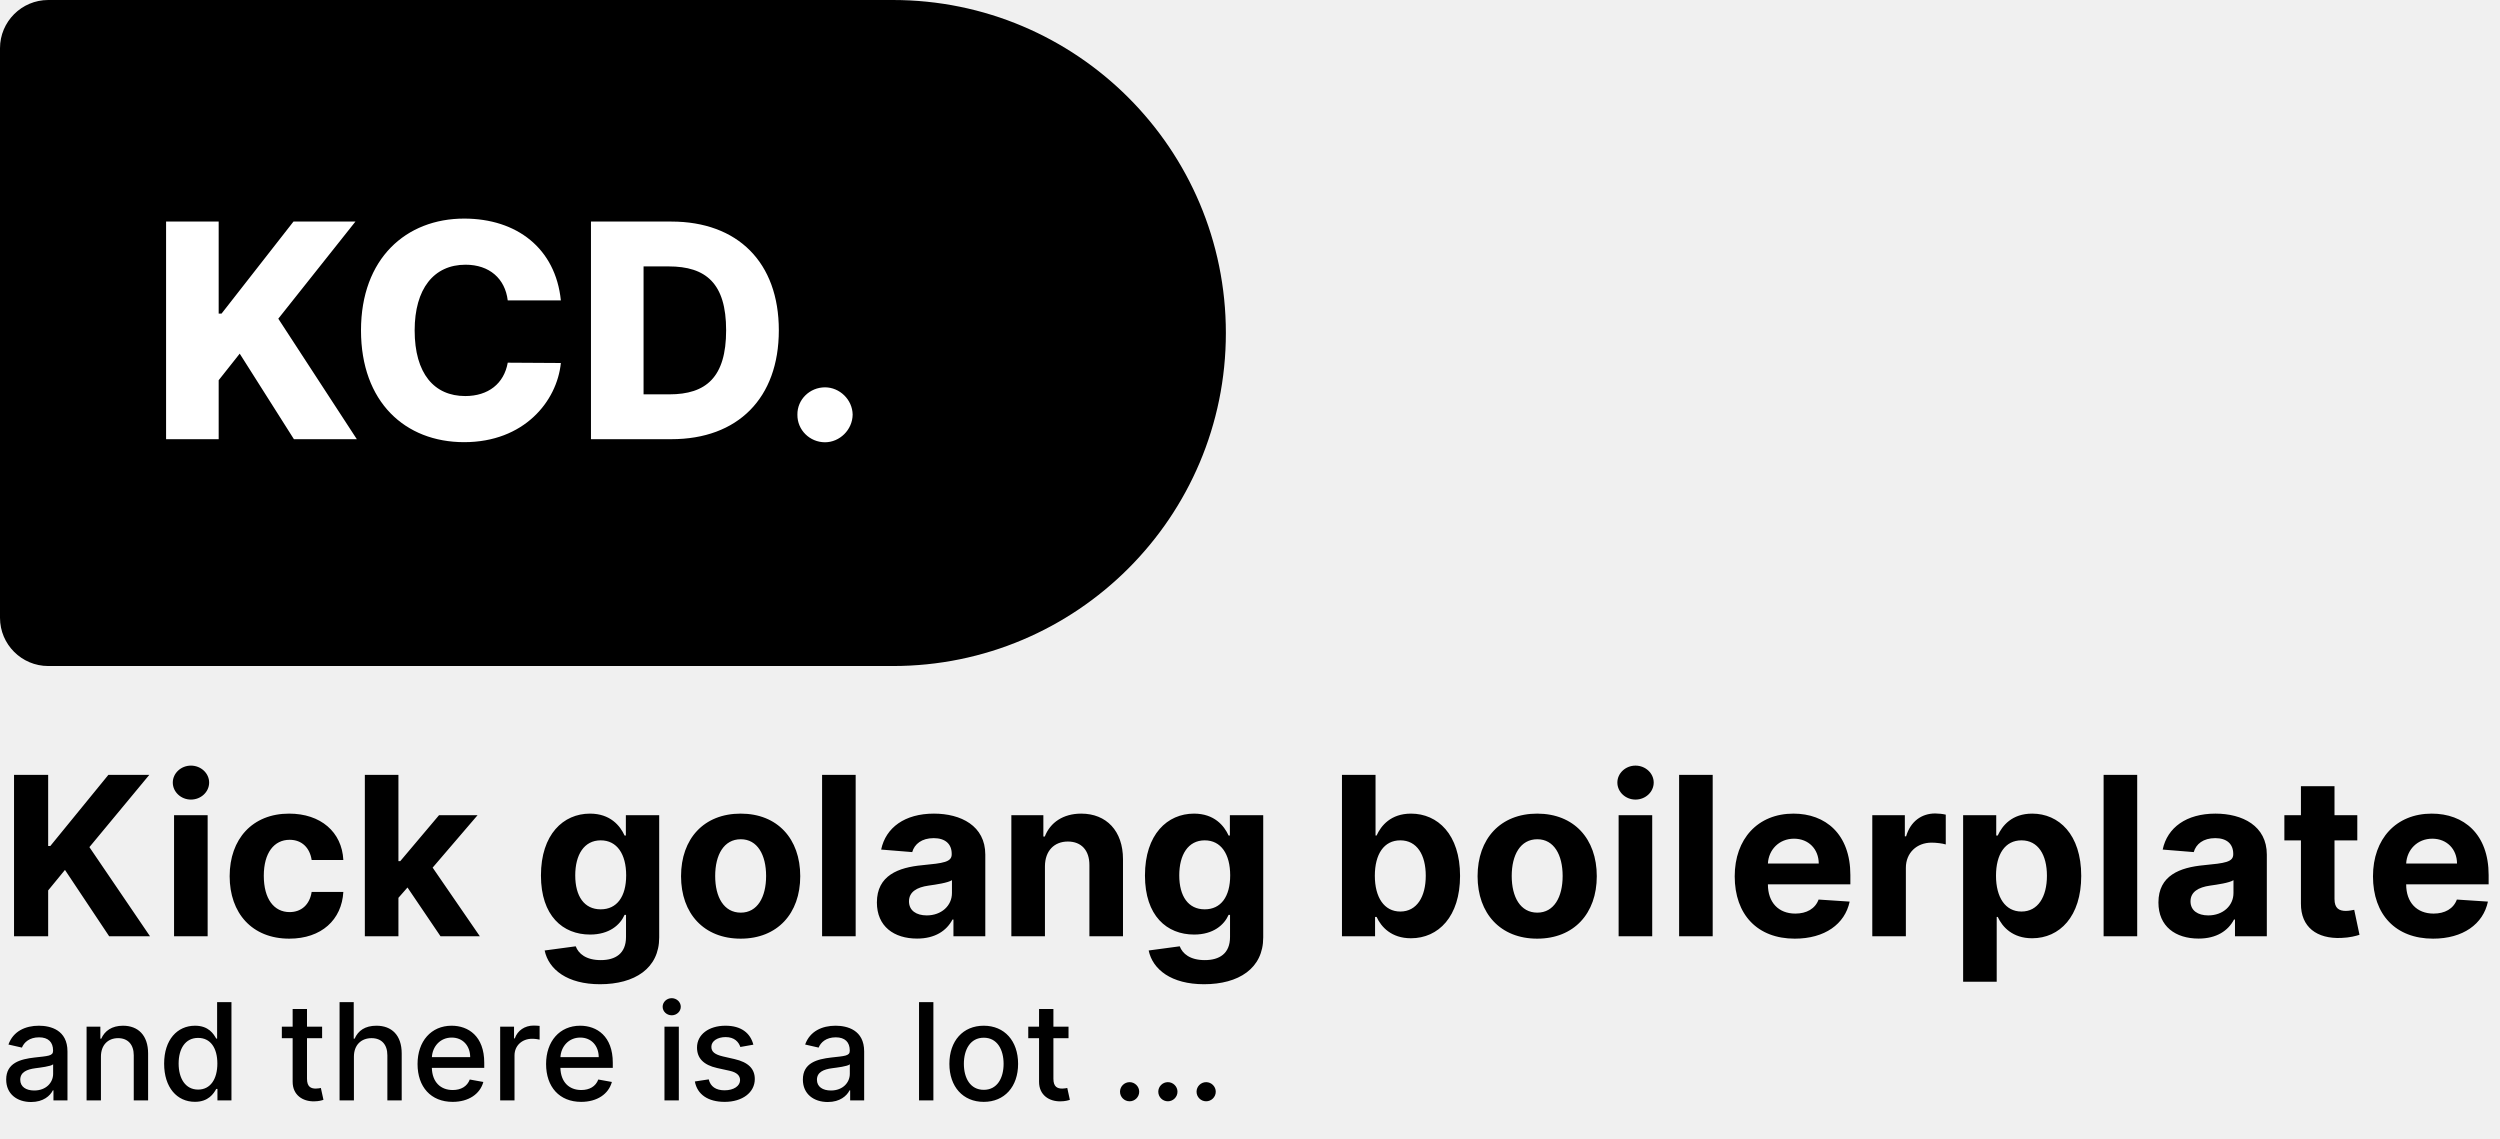
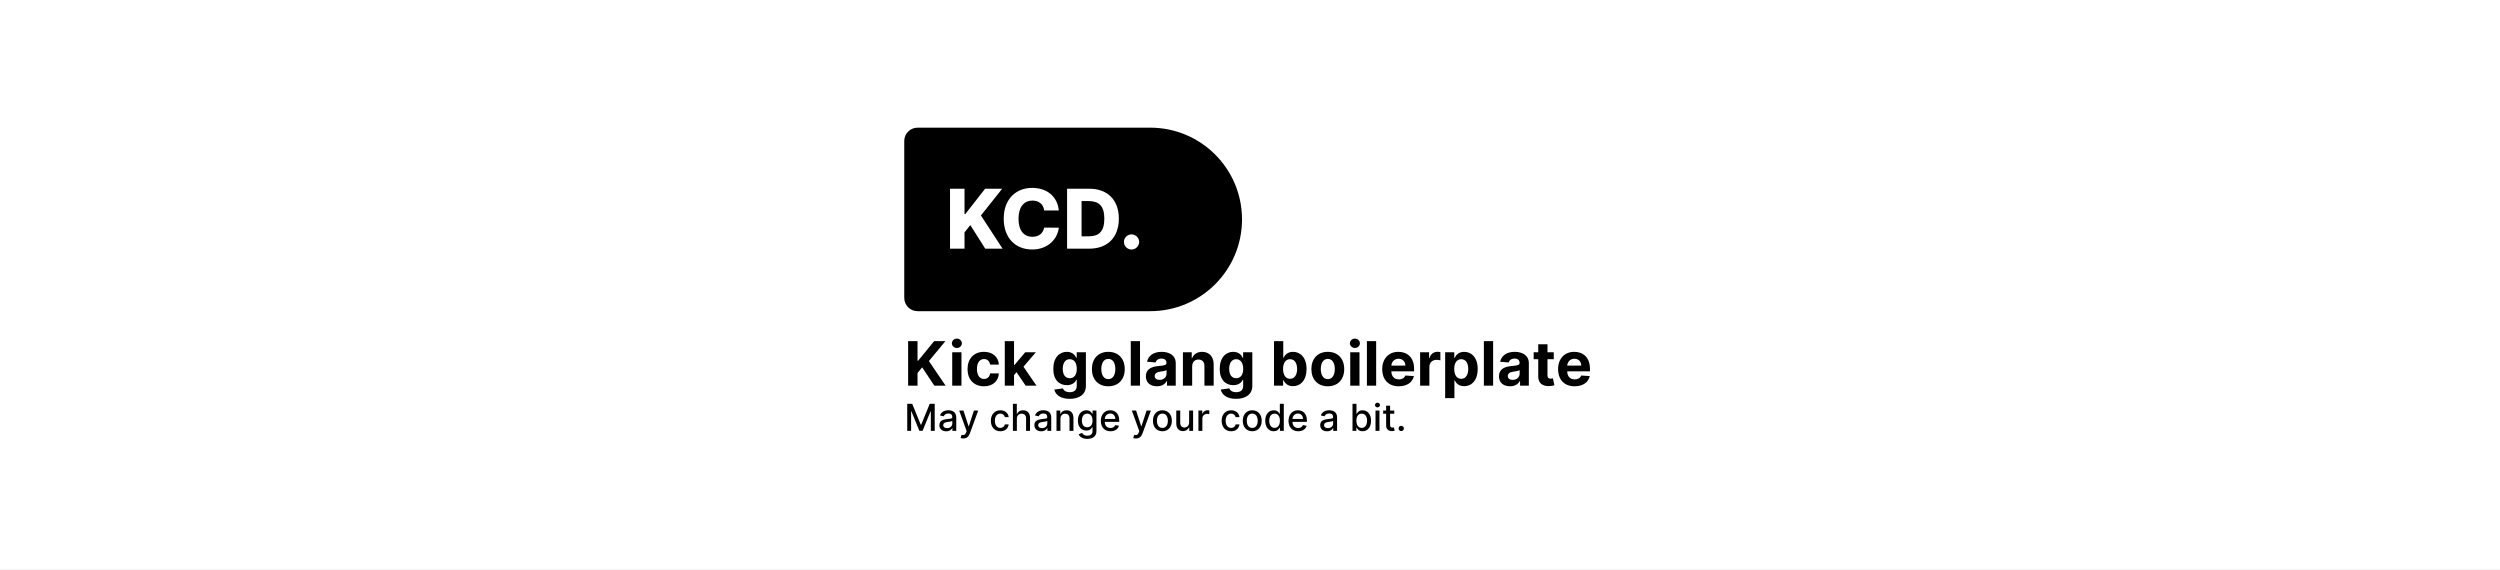
- <svg xmlns="http://www.w3.org/2000/svg" width="259" height="118" viewBox="0 0 259 118" fill="none">
-   <path d="M0 5C0 2.239 2.239 0 5 0H92.5C111.554 0 127 15.446 127 34.5V34.5C127 53.554 111.554 69 92.5 69H5C2.239 69 0 66.761 0 64V5Z" fill="black" />
-   <path d="M17.206 45.5H22.655V39.39L24.835 36.638L30.45 45.5H36.967L28.831 33.016L36.824 22.954H30.405L22.953 32.488H22.655V22.954H17.206V45.5ZM58.106 31.123C57.555 25.729 53.537 22.646 48.088 22.646C42.077 22.646 37.399 26.774 37.399 34.227C37.399 41.647 41.967 45.808 48.088 45.808C54.275 45.808 57.698 41.603 58.106 37.607L52.602 37.574C52.216 39.742 50.587 41.031 48.198 41.031C44.984 41.031 42.958 38.708 42.958 34.227C42.958 29.923 44.94 27.424 48.231 27.424C50.708 27.424 52.326 28.866 52.602 31.123H58.106ZM69.557 45.5C76.427 45.5 80.687 41.262 80.687 34.216C80.687 27.182 76.427 22.954 69.546 22.954H61.224V45.5H69.557ZM66.673 40.854V27.6H69.271C73.146 27.6 75.227 29.361 75.227 34.216C75.227 39.093 73.146 40.854 69.348 40.854H66.673ZM85.473 45.819C86.981 45.819 88.313 44.542 88.335 42.957C88.313 41.394 86.981 40.128 85.473 40.128C83.888 40.128 82.589 41.394 82.611 42.957C82.589 44.542 83.888 45.819 85.473 45.819Z" fill="white" />
-   <path d="M1.454 97H4.99V92.246L6.73 90.123L11.312 97H15.543L9.262 87.762L15.47 80.273H11.23L5.211 87.648H4.99V80.273H1.454V97ZM18.032 97H21.512V84.454H18.032V97ZM19.78 82.837C20.817 82.837 21.667 82.045 21.667 81.073C21.667 80.109 20.817 79.317 19.78 79.317C18.751 79.317 17.901 80.109 17.901 81.073C17.901 82.045 18.751 82.837 19.78 82.837ZM29.967 97.245C33.307 97.245 35.407 95.285 35.57 92.402H32.287C32.082 93.741 31.2 94.493 30.008 94.493C28.383 94.493 27.329 93.129 27.329 90.727C27.329 88.359 28.391 87.003 30.008 87.003C31.282 87.003 32.099 87.844 32.287 89.094H35.57C35.423 86.194 33.226 84.291 29.951 84.291C26.145 84.291 23.792 86.929 23.792 90.776C23.792 94.591 26.104 97.245 29.967 97.245ZM37.798 97H41.277V93.014L42.216 91.944L45.639 97H49.714L44.822 89.886L49.477 84.454H45.483L41.465 89.216H41.277V80.273H37.798V97ZM62.16 101.966C65.745 101.966 68.293 100.332 68.293 97.123V84.454H64.839V86.562H64.708C64.242 85.541 63.221 84.291 61.122 84.291C58.37 84.291 56.042 86.431 56.042 90.703C56.042 94.876 58.304 96.82 61.13 96.82C63.132 96.82 64.251 95.816 64.708 94.778H64.855V97.073C64.855 98.797 63.752 99.467 62.241 99.467C60.706 99.467 59.93 98.797 59.644 98.037L56.426 98.47C56.843 100.447 58.778 101.966 62.16 101.966ZM62.233 94.207C60.526 94.207 59.595 92.851 59.595 90.686C59.595 88.555 60.51 87.06 62.233 87.06C63.924 87.06 64.871 88.489 64.871 90.686C64.871 92.9 63.907 94.207 62.233 94.207ZM76.731 97.245C80.537 97.245 82.905 94.64 82.905 90.776C82.905 86.888 80.537 84.291 76.731 84.291C72.924 84.291 70.556 86.888 70.556 90.776C70.556 94.64 72.924 97.245 76.731 97.245ZM76.747 94.55C74.991 94.55 74.093 92.941 74.093 90.752C74.093 88.563 74.991 86.946 76.747 86.946C78.47 86.946 79.369 88.563 79.369 90.752C79.369 92.941 78.47 94.55 76.747 94.55ZM88.647 80.273H85.168V97H88.647V80.273ZM95.012 97.237C96.866 97.237 98.067 96.428 98.679 95.26H98.777V97H102.077V88.538C102.077 85.549 99.545 84.291 96.751 84.291C93.746 84.291 91.769 85.729 91.287 88.016L94.505 88.277C94.742 87.444 95.486 86.831 96.735 86.831C97.919 86.831 98.597 87.428 98.597 88.457V88.506C98.597 89.314 97.74 89.421 95.559 89.633C93.076 89.862 90.846 90.695 90.846 93.496C90.846 95.979 92.619 97.237 95.012 97.237ZM96.008 94.836C94.938 94.836 94.171 94.337 94.171 93.382C94.171 92.402 94.979 91.92 96.204 91.748C96.964 91.642 98.205 91.462 98.622 91.185V92.516C98.622 93.831 97.536 94.836 96.008 94.836ZM108.256 89.747C108.264 88.13 109.228 87.183 110.632 87.183C112.029 87.183 112.87 88.097 112.862 89.633V97H116.342V89.012C116.342 86.088 114.626 84.291 112.013 84.291C110.15 84.291 108.803 85.206 108.239 86.668H108.092V84.454H104.776V97H108.256V89.747ZM124.736 101.966C128.321 101.966 130.87 100.332 130.87 97.123V84.454H127.415V86.562H127.284C126.819 85.541 125.798 84.291 123.699 84.291C120.946 84.291 118.618 86.431 118.618 90.703C118.618 94.876 120.881 96.82 123.707 96.82C125.708 96.82 126.827 95.816 127.284 94.778H127.431V97.073C127.431 98.797 126.328 99.467 124.817 99.467C123.282 99.467 122.506 98.797 122.22 98.037L119.002 98.47C119.419 100.447 121.354 101.966 124.736 101.966ZM124.809 94.207C123.102 94.207 122.171 92.851 122.171 90.686C122.171 88.555 123.086 87.06 124.809 87.06C126.5 87.06 127.447 88.489 127.447 90.686C127.447 92.9 126.484 94.207 124.809 94.207ZM139.027 97H142.457V94.991H142.613C143.095 96.036 144.148 97.204 146.174 97.204C149.032 97.204 151.262 94.942 151.262 90.744C151.262 86.431 148.934 84.291 146.182 84.291C144.083 84.291 143.078 85.541 142.613 86.562H142.506V80.273H139.027V97ZM142.433 90.727C142.433 88.489 143.38 87.06 145.071 87.06C146.794 87.06 147.709 88.555 147.709 90.727C147.709 92.916 146.778 94.435 145.071 94.435C143.397 94.435 142.433 92.965 142.433 90.727ZM159.252 97.245C163.058 97.245 165.427 94.64 165.427 90.776C165.427 86.888 163.058 84.291 159.252 84.291C155.446 84.291 153.077 86.888 153.077 90.776C153.077 94.64 155.446 97.245 159.252 97.245ZM159.268 94.55C157.512 94.55 156.614 92.941 156.614 90.752C156.614 88.563 157.512 86.946 159.268 86.946C160.992 86.946 161.89 88.563 161.89 90.752C161.89 92.941 160.992 94.55 159.268 94.55ZM167.689 97H171.169V84.454H167.689V97ZM169.437 82.837C170.474 82.837 171.324 82.045 171.324 81.073C171.324 80.109 170.474 79.317 169.437 79.317C168.408 79.317 167.559 80.109 167.559 81.073C167.559 82.045 168.408 82.837 169.437 82.837ZM177.435 80.273H173.956V97H177.435V80.273ZM185.94 97.245C189.044 97.245 191.134 95.734 191.624 93.406L188.406 93.194C188.055 94.15 187.157 94.648 185.997 94.648C184.257 94.648 183.155 93.496 183.155 91.626V91.618H191.698V90.662C191.698 86.398 189.117 84.291 185.801 84.291C182.109 84.291 179.716 86.913 179.716 90.784C179.716 94.762 182.077 97.245 185.94 97.245ZM183.155 89.461C183.228 88.032 184.314 86.888 185.858 86.888C187.369 86.888 188.415 87.967 188.423 89.461H183.155ZM193.969 97H197.448V89.902C197.448 88.359 198.575 87.297 200.111 87.297C200.593 87.297 201.254 87.379 201.581 87.485V84.397C201.27 84.324 200.838 84.275 200.486 84.275C199.081 84.275 197.93 85.092 197.472 86.644H197.342V84.454H193.969V97ZM203.38 101.705H206.859V94.991H206.965C207.447 96.036 208.501 97.204 210.526 97.204C213.385 97.204 215.615 94.942 215.615 90.744C215.615 86.431 213.287 84.291 210.535 84.291C208.435 84.291 207.431 85.541 206.965 86.562H206.81V84.454H203.38V101.705ZM206.786 90.727C206.786 88.489 207.733 87.06 209.424 87.06C211.147 87.06 212.062 88.555 212.062 90.727C212.062 92.916 211.131 94.435 209.424 94.435C207.749 94.435 206.786 92.965 206.786 90.727ZM221.414 80.273H217.934V97H221.414V80.273ZM227.778 97.237C229.632 97.237 230.833 96.428 231.446 95.26H231.544V97H234.843V88.538C234.843 85.549 232.311 84.291 229.518 84.291C226.512 84.291 224.536 85.729 224.054 88.016L227.272 88.277C227.509 87.444 228.252 86.831 229.502 86.831C230.686 86.831 231.364 87.428 231.364 88.457V88.506C231.364 89.314 230.506 89.421 228.326 89.633C225.843 89.862 223.613 90.695 223.613 93.496C223.613 95.979 225.385 97.237 227.778 97.237ZM228.775 94.836C227.705 94.836 226.937 94.337 226.937 93.382C226.937 92.402 227.746 91.92 228.971 91.748C229.73 91.642 230.972 91.462 231.388 91.185V92.516C231.388 93.831 230.302 94.836 228.775 94.836ZM244.216 84.454H241.855V81.449H238.376V84.454H236.661V87.068H238.376V93.602C238.36 96.061 240.034 97.278 242.558 97.171C243.456 97.139 244.093 96.959 244.444 96.845L243.897 94.256C243.726 94.288 243.358 94.37 243.031 94.37C242.337 94.37 241.855 94.109 241.855 93.145V87.068H244.216V84.454ZM252.065 97.245C255.169 97.245 257.259 95.734 257.749 93.406L254.531 93.194C254.18 94.15 253.282 94.648 252.122 94.648C250.382 94.648 249.28 93.496 249.28 91.626V91.618H257.823V90.662C257.823 86.398 255.242 84.291 251.926 84.291C248.234 84.291 245.841 86.913 245.841 90.784C245.841 94.762 248.202 97.245 252.065 97.245ZM249.28 89.461C249.353 88.032 250.439 86.888 251.983 86.888C253.494 86.888 254.54 87.967 254.548 89.461H249.28ZM3.222 114.169C4.484 114.169 5.195 113.528 5.479 112.956H5.538V114H6.99V108.929C6.99 106.707 5.24 106.264 4.027 106.264C2.645 106.264 1.372 106.821 0.875 108.213L2.272 108.531C2.491 107.989 3.048 107.467 4.047 107.467C5.006 107.467 5.499 107.969 5.499 108.835V108.869C5.499 109.411 4.942 109.401 3.57 109.56C2.123 109.729 0.641 110.107 0.641 111.842C0.641 113.344 1.77 114.169 3.222 114.169ZM3.545 112.976C2.705 112.976 2.098 112.598 2.098 111.862C2.098 111.067 2.804 110.783 3.664 110.669C4.146 110.604 5.29 110.475 5.504 110.261V111.246C5.504 112.151 4.783 112.976 3.545 112.976ZM10.457 109.466C10.457 108.248 11.202 107.552 12.236 107.552C13.246 107.552 13.857 108.213 13.857 109.322V114H15.344V109.143C15.344 107.254 14.305 106.264 12.743 106.264C11.595 106.264 10.844 106.796 10.491 107.607H10.397V106.364H8.97V114H10.457V109.466ZM20.196 114.149C21.588 114.149 22.135 113.299 22.403 112.812H22.527V114H23.979V103.818H22.493V107.602H22.403C22.135 107.129 21.628 106.264 20.206 106.264C18.361 106.264 17.004 107.721 17.004 110.197C17.004 112.668 18.341 114.149 20.196 114.149ZM20.524 112.881C19.197 112.881 18.506 111.713 18.506 110.182C18.506 108.665 19.182 107.527 20.524 107.527C21.822 107.527 22.518 108.586 22.518 110.182C22.518 111.788 21.807 112.881 20.524 112.881ZM33.371 106.364H31.805V104.534H30.318V106.364H29.199V107.557H30.318V112.066C30.313 113.453 31.372 114.124 32.545 114.099C33.018 114.094 33.336 114.005 33.51 113.94L33.241 112.712C33.142 112.732 32.958 112.777 32.719 112.777C32.237 112.777 31.805 112.618 31.805 111.758V107.557H33.371V106.364ZM36.666 109.466C36.666 108.248 37.436 107.552 38.495 107.552C39.519 107.552 40.131 108.203 40.131 109.322V114H41.617V109.143C41.617 107.239 40.573 106.264 39.002 106.264C37.814 106.264 37.098 106.781 36.74 107.607H36.646V103.818H35.179V114H36.666V109.466ZM46.892 114.154C48.557 114.154 49.736 113.334 50.074 112.091L48.667 111.837C48.398 112.558 47.752 112.926 46.907 112.926C45.634 112.926 44.779 112.101 44.739 110.629H50.168V110.102C50.168 107.343 48.518 106.264 46.788 106.264C44.66 106.264 43.258 107.885 43.258 110.232C43.258 112.603 44.64 114.154 46.892 114.154ZM44.744 109.516C44.804 108.432 45.59 107.492 46.798 107.492C47.951 107.492 48.707 108.347 48.712 109.516H44.744ZM51.818 114H53.304V109.337C53.304 108.337 54.075 107.616 55.129 107.616C55.437 107.616 55.785 107.671 55.904 107.706V106.284C55.755 106.264 55.462 106.249 55.273 106.249C54.378 106.249 53.612 106.756 53.334 107.577H53.254V106.364H51.818V114ZM60.209 114.154C61.874 114.154 63.052 113.334 63.39 112.091L61.983 111.837C61.715 112.558 61.069 112.926 60.223 112.926C58.951 112.926 58.096 112.101 58.056 110.629H63.485V110.102C63.485 107.343 61.834 106.264 60.104 106.264C57.976 106.264 56.574 107.885 56.574 110.232C56.574 112.603 57.956 114.154 60.209 114.154ZM58.061 109.516C58.12 108.432 58.906 107.492 60.114 107.492C61.267 107.492 62.023 108.347 62.028 109.516H58.061ZM68.839 114H70.326V106.364H68.839V114ZM69.59 105.185C70.102 105.185 70.529 104.788 70.529 104.3C70.529 103.813 70.102 103.411 69.59 103.411C69.073 103.411 68.65 103.813 68.65 104.3C68.65 104.788 69.073 105.185 69.59 105.185ZM78.048 108.228C77.74 107.04 76.81 106.264 75.159 106.264C73.434 106.264 72.211 107.174 72.211 108.526C72.211 109.61 72.867 110.331 74.299 110.649L75.592 110.933C76.328 111.097 76.671 111.425 76.671 111.902C76.671 112.494 76.039 112.956 75.065 112.956C74.175 112.956 73.603 112.573 73.424 111.822L71.987 112.041C72.236 113.393 73.36 114.154 75.075 114.154C76.919 114.154 78.197 113.175 78.197 111.793C78.197 110.714 77.511 110.048 76.109 109.724L74.896 109.446C74.056 109.247 73.693 108.964 73.698 108.447C73.693 107.86 74.329 107.442 75.174 107.442C76.099 107.442 76.526 107.955 76.701 108.467L78.048 108.228ZM85.759 114.169C87.022 114.169 87.732 113.528 88.016 112.956H88.076V114H89.527V108.929C89.527 106.707 87.777 106.264 86.564 106.264C85.182 106.264 83.909 106.821 83.412 108.213L84.809 108.531C85.028 107.989 85.585 107.467 86.584 107.467C87.543 107.467 88.036 107.969 88.036 108.835V108.869C88.036 109.411 87.479 109.401 86.107 109.56C84.66 109.729 83.178 110.107 83.178 111.842C83.178 113.344 84.307 114.169 85.759 114.169ZM86.082 112.976C85.242 112.976 84.635 112.598 84.635 111.862C84.635 111.067 85.341 110.783 86.201 110.669C86.683 110.604 87.827 110.475 88.041 110.261V111.246C88.041 112.151 87.32 112.976 86.082 112.976ZM96.699 103.818H95.212V114H96.699V103.818ZM101.915 114.154C104.068 114.154 105.475 112.578 105.475 110.217C105.475 107.84 104.068 106.264 101.915 106.264C99.762 106.264 98.356 107.84 98.356 110.217C98.356 112.578 99.762 114.154 101.915 114.154ZM101.92 112.906C100.513 112.906 99.857 111.678 99.857 110.212C99.857 108.75 100.513 107.507 101.92 107.507C103.317 107.507 103.973 108.75 103.973 110.212C103.973 111.678 103.317 112.906 101.92 112.906ZM110.699 106.364H109.133V104.534H107.646V106.364H106.528V107.557H107.646V112.066C107.641 113.453 108.7 114.124 109.873 114.099C110.346 114.094 110.664 114.005 110.838 113.94L110.569 112.712C110.47 112.732 110.286 112.777 110.047 112.777C109.565 112.777 109.133 112.618 109.133 111.758V107.557H110.699V106.364ZM117.028 114.094C117.569 114.094 118.022 113.652 118.022 113.1C118.022 112.558 117.569 112.111 117.028 112.111C116.481 112.111 116.033 112.558 116.033 113.1C116.033 113.652 116.481 114.094 117.028 114.094ZM120.992 114.094C121.534 114.094 121.987 113.652 121.987 113.1C121.987 112.558 121.534 112.111 120.992 112.111C120.445 112.111 119.998 112.558 119.998 113.1C119.998 113.652 120.445 114.094 120.992 114.094ZM124.957 114.094C125.499 114.094 125.952 113.652 125.952 113.1C125.952 112.558 125.499 112.111 124.957 112.111C124.41 112.111 123.963 112.558 123.963 113.1C123.963 113.652 124.41 114.094 124.957 114.094Z" fill="black" />
+ <svg xmlns="http://www.w3.org/2000/svg" width="940" height="214" viewBox="0 0 940 214" fill="none">
+   <rect width="940" height="214" fill="white" />
+   <path d="M340 53C340 50.239 342.239 48 345 48H432.5C451.554 48 467 63.446 467 82.5V82.5C467 101.554 451.554 117 432.5 117H345C342.239 117 340 114.761 340 112V53Z" fill="black" />
+   <path d="M357.206 93.5H362.656V87.39L364.835 84.638L370.45 93.5H376.967L368.831 81.016L376.824 70.954H370.406L362.953 80.488H362.656V70.954H357.206V93.5ZM398.106 79.123C397.555 73.729 393.537 70.646 388.088 70.646C382.077 70.646 377.399 74.775 377.399 82.227C377.399 89.647 381.967 93.808 388.088 93.808C394.275 93.808 397.698 89.603 398.106 85.607L392.601 85.574C392.216 87.743 390.587 89.031 388.198 89.031C384.984 89.031 382.958 86.708 382.958 82.227C382.958 77.923 384.94 75.424 388.231 75.424C390.708 75.424 392.326 76.866 392.601 79.123H398.106ZM409.557 93.5C416.427 93.5 420.687 89.262 420.687 82.216C420.687 75.182 416.427 70.954 409.546 70.954H401.224V93.5H409.557ZM406.673 88.854V75.6H409.271C413.146 75.6 415.227 77.362 415.227 82.216C415.227 87.093 413.146 88.854 409.348 88.854H406.673ZM425.473 93.819C426.981 93.819 428.313 92.542 428.335 90.957C428.313 89.394 426.981 88.128 425.473 88.128C423.888 88.128 422.589 89.394 422.611 90.957C422.589 92.542 423.888 93.819 425.473 93.819Z" fill="white" />
+   <path d="M341.454 145H344.99V140.246L346.73 138.123L351.312 145H355.543L349.262 135.762L355.469 128.273H351.23L345.211 135.648H344.99V128.273H341.454V145ZM358.032 145H361.511V132.455H358.032V145ZM359.78 130.837C360.817 130.837 361.667 130.045 361.667 129.073C361.667 128.109 360.817 127.317 359.78 127.317C358.751 127.317 357.901 128.109 357.901 129.073C357.901 130.045 358.751 130.837 359.78 130.837ZM369.967 145.245C373.308 145.245 375.407 143.285 375.57 140.402H372.287C372.082 141.741 371.2 142.493 370.008 142.493C368.382 142.493 367.329 141.129 367.329 138.727C367.329 136.359 368.391 135.003 370.008 135.003C371.282 135.003 372.099 135.844 372.287 137.094H375.57C375.423 134.194 373.226 132.291 369.951 132.291C366.145 132.291 363.792 134.929 363.792 138.776C363.792 142.591 366.104 145.245 369.967 145.245ZM377.798 145H381.277V141.014L382.216 139.944L385.639 145H389.714L384.822 137.886L389.477 132.455H385.483L381.465 137.216H381.277V128.273H377.798V145ZM402.16 149.966C405.745 149.966 408.294 148.332 408.294 145.123V132.455H404.839V134.562H404.708C404.242 133.541 403.221 132.291 401.122 132.291C398.37 132.291 396.042 134.431 396.042 138.703C396.042 142.876 398.305 144.82 401.131 144.82C403.132 144.82 404.251 143.816 404.708 142.778H404.855V145.074C404.855 146.797 403.752 147.467 402.241 147.467C400.706 147.467 399.93 146.797 399.644 146.037L396.426 146.47C396.843 148.447 398.778 149.966 402.16 149.966ZM402.233 142.207C400.526 142.207 399.595 140.851 399.595 138.686C399.595 136.555 400.51 135.06 402.233 135.06C403.924 135.06 404.871 136.489 404.871 138.686C404.871 140.9 403.907 142.207 402.233 142.207ZM416.731 145.245C420.537 145.245 422.905 142.64 422.905 138.776C422.905 134.888 420.537 132.291 416.731 132.291C412.925 132.291 410.556 134.888 410.556 138.776C410.556 142.64 412.925 145.245 416.731 145.245ZM416.747 142.55C414.991 142.55 414.093 140.941 414.093 138.752C414.093 136.563 414.991 134.946 416.747 134.946C418.47 134.946 419.369 136.563 419.369 138.752C419.369 140.941 418.47 142.55 416.747 142.55ZM428.647 128.273H425.168V145H428.647V128.273ZM435.012 145.237C436.866 145.237 438.066 144.428 438.679 143.26H438.777V145H442.077V136.538C442.077 133.549 439.545 132.291 436.752 132.291C433.746 132.291 431.769 133.729 431.287 136.016L434.505 136.277C434.742 135.444 435.486 134.831 436.735 134.831C437.919 134.831 438.597 135.428 438.597 136.457V136.506C438.597 137.314 437.74 137.42 435.559 137.633C433.076 137.862 430.846 138.695 430.846 141.496C430.846 143.979 432.619 145.237 435.012 145.237ZM436.008 142.836C434.938 142.836 434.171 142.337 434.171 141.382C434.171 140.402 434.979 139.92 436.204 139.748C436.964 139.642 438.205 139.462 438.622 139.185V140.516C438.622 141.831 437.536 142.836 436.008 142.836ZM448.256 137.747C448.264 136.13 449.228 135.183 450.632 135.183C452.029 135.183 452.87 136.097 452.862 137.633V145H456.342V137.012C456.342 134.088 454.626 132.291 452.013 132.291C450.15 132.291 448.803 133.206 448.239 134.668H448.092V132.455H444.776V145H448.256V137.747ZM464.736 149.966C468.321 149.966 470.87 148.332 470.87 145.123V132.455H467.415V134.562H467.284C466.819 133.541 465.798 132.291 463.699 132.291C460.946 132.291 458.618 134.431 458.618 138.703C458.618 142.876 460.881 144.82 463.707 144.82C465.708 144.82 466.827 143.816 467.284 142.778H467.431V145.074C467.431 146.797 466.328 147.467 464.817 147.467C463.282 147.467 462.506 146.797 462.22 146.037L459.002 146.47C459.419 148.447 461.354 149.966 464.736 149.966ZM464.809 142.207C463.102 142.207 462.171 140.851 462.171 138.686C462.171 136.555 463.086 135.06 464.809 135.06C466.5 135.06 467.447 136.489 467.447 138.686C467.447 140.9 466.484 142.207 464.809 142.207ZM479.027 145H482.457V142.991H482.613C483.095 144.036 484.148 145.204 486.174 145.204C489.032 145.204 491.262 142.942 491.262 138.744C491.262 134.431 488.934 132.291 486.182 132.291C484.083 132.291 483.078 133.541 482.613 134.562H482.506V128.273H479.027V145ZM482.433 138.727C482.433 136.489 483.38 135.06 485.071 135.06C486.794 135.06 487.709 136.555 487.709 138.727C487.709 140.916 486.778 142.435 485.071 142.435C483.397 142.435 482.433 140.965 482.433 138.727ZM499.252 145.245C503.058 145.245 505.427 142.64 505.427 138.776C505.427 134.888 503.058 132.291 499.252 132.291C495.446 132.291 493.077 134.888 493.077 138.776C493.077 142.64 495.446 145.245 499.252 145.245ZM499.268 142.55C497.512 142.55 496.614 140.941 496.614 138.752C496.614 136.563 497.512 134.946 499.268 134.946C500.992 134.946 501.89 136.563 501.89 138.752C501.89 140.941 500.992 142.55 499.268 142.55ZM507.689 145H511.169V132.455H507.689V145ZM509.437 130.837C510.474 130.837 511.324 130.045 511.324 129.073C511.324 128.109 510.474 127.317 509.437 127.317C508.408 127.317 507.559 128.109 507.559 129.073C507.559 130.045 508.408 130.837 509.437 130.837ZM517.435 128.273H513.956V145H517.435V128.273ZM525.94 145.245C529.044 145.245 531.134 143.734 531.624 141.406L528.406 141.194C528.055 142.15 527.157 142.648 525.997 142.648C524.257 142.648 523.155 141.496 523.155 139.626V139.618H531.698V138.662C531.698 134.398 529.117 132.291 525.801 132.291C522.109 132.291 519.716 134.913 519.716 138.784C519.716 142.762 522.077 145.245 525.94 145.245ZM523.155 137.461C523.228 136.032 524.314 134.888 525.858 134.888C527.369 134.888 528.415 135.967 528.423 137.461H523.155ZM533.969 145H537.448V137.902C537.448 136.359 538.575 135.297 540.111 135.297C540.593 135.297 541.254 135.379 541.581 135.485V132.397C541.27 132.324 540.838 132.275 540.486 132.275C539.081 132.275 537.93 133.092 537.472 134.643H537.342V132.455H533.969V145ZM543.38 149.705H546.859V142.991H546.965C547.447 144.036 548.501 145.204 550.526 145.204C553.385 145.204 555.615 142.942 555.615 138.744C555.615 134.431 553.287 132.291 550.535 132.291C548.435 132.291 547.431 133.541 546.965 134.562H546.81V132.455H543.38V149.705ZM546.786 138.727C546.786 136.489 547.733 135.06 549.424 135.06C551.147 135.06 552.062 136.555 552.062 138.727C552.062 140.916 551.131 142.435 549.424 142.435C547.749 142.435 546.786 140.965 546.786 138.727ZM561.414 128.273H557.934V145H561.414V128.273ZM567.778 145.237C569.632 145.237 570.833 144.428 571.446 143.26H571.544V145H574.843V136.538C574.843 133.549 572.311 132.291 569.518 132.291C566.512 132.291 564.536 133.729 564.054 136.016L567.272 136.277C567.509 135.444 568.252 134.831 569.502 134.831C570.686 134.831 571.364 135.428 571.364 136.457V136.506C571.364 137.314 570.506 137.42 568.326 137.633C565.843 137.862 563.613 138.695 563.613 141.496C563.613 143.979 565.385 145.237 567.778 145.237ZM568.775 142.836C567.705 142.836 566.937 142.337 566.937 141.382C566.937 140.402 567.746 139.92 568.971 139.748C569.73 139.642 570.972 139.462 571.388 139.185V140.516C571.388 141.831 570.302 142.836 568.775 142.836ZM584.216 132.455H581.855V129.449H578.376V132.455H576.661V135.068H578.376V141.602C578.36 144.061 580.034 145.278 582.558 145.172C583.456 145.139 584.093 144.959 584.444 144.845L583.897 142.256C583.726 142.288 583.358 142.37 583.031 142.37C582.337 142.37 581.855 142.109 581.855 141.145V135.068H584.216V132.455ZM592.065 145.245C595.169 145.245 597.259 143.734 597.749 141.406L594.531 141.194C594.18 142.15 593.282 142.648 592.122 142.648C590.382 142.648 589.28 141.496 589.28 139.626V139.618H597.823V138.662C597.823 134.398 595.242 132.291 591.926 132.291C588.234 132.291 585.841 134.913 585.841 138.784C585.841 142.762 588.202 145.245 592.065 145.245ZM589.28 137.461C589.353 136.032 590.439 134.888 591.983 134.888C593.494 134.888 594.54 135.967 594.548 137.461H589.28ZM341.119 151.818V162H342.58V154.627H342.675L345.678 161.985H346.891L349.893 154.632H349.988V162H351.45V151.818H349.585L346.344 159.733H346.224L342.983 151.818H341.119ZM355.786 162.169C357.049 162.169 357.76 161.528 358.043 160.956H358.103V162H359.555V156.929C359.555 154.707 357.805 154.264 356.591 154.264C355.209 154.264 353.937 154.821 353.439 156.213L354.836 156.531C355.055 155.989 355.612 155.467 356.611 155.467C357.571 155.467 358.063 155.969 358.063 156.835V156.869C358.063 157.411 357.506 157.401 356.134 157.56C354.687 157.729 353.206 158.107 353.206 159.842C353.206 161.344 354.334 162.169 355.786 162.169ZM356.109 160.976C355.269 160.976 354.662 160.598 354.662 159.862C354.662 159.067 355.368 158.783 356.229 158.669C356.711 158.604 357.854 158.475 358.068 158.261V159.246C358.068 160.151 357.347 160.976 356.109 160.976ZM362.201 164.864C363.429 164.864 364.204 164.222 364.647 163.019L367.804 154.379L366.198 154.364L364.264 160.29H364.184L362.25 154.364H360.659L363.453 162.099L363.27 162.607C362.892 163.621 362.36 163.705 361.544 163.482L361.186 164.7C361.365 164.779 361.753 164.864 362.201 164.864ZM376.126 162.154C377.931 162.154 379.099 161.07 379.263 159.584H377.816C377.627 160.409 376.986 160.896 376.136 160.896C374.878 160.896 374.068 159.847 374.068 158.182C374.068 156.546 374.893 155.517 376.136 155.517C377.081 155.517 377.657 156.114 377.816 156.83H379.263C379.104 155.288 377.846 154.264 376.111 154.264C373.958 154.264 372.566 155.885 372.566 158.217C372.566 160.518 373.909 162.154 376.126 162.154ZM382.339 157.466C382.339 156.248 383.11 155.552 384.169 155.552C385.193 155.552 385.805 156.203 385.805 157.322V162H387.291V157.143C387.291 155.239 386.247 154.264 384.676 154.264C383.488 154.264 382.772 154.781 382.414 155.607H382.319V151.818H380.853V162H382.339V157.466ZM391.497 162.169C392.76 162.169 393.471 161.528 393.754 160.956H393.814V162H395.265V156.929C395.265 154.707 393.515 154.264 392.302 154.264C390.92 154.264 389.648 154.821 389.15 156.213L390.547 156.531C390.766 155.989 391.323 155.467 392.322 155.467C393.282 155.467 393.774 155.969 393.774 156.835V156.869C393.774 157.411 393.217 157.401 391.845 157.56C390.398 157.729 388.917 158.107 388.917 159.842C388.917 161.344 390.045 162.169 391.497 162.169ZM391.82 160.976C390.98 160.976 390.373 160.598 390.373 159.862C390.373 159.067 391.079 158.783 391.939 158.669C392.422 158.604 393.565 158.475 393.779 158.261V159.246C393.779 160.151 393.058 160.976 391.82 160.976ZM398.732 157.466C398.732 156.248 399.478 155.552 400.512 155.552C401.521 155.552 402.132 156.213 402.132 157.322V162H403.619V157.143C403.619 155.254 402.58 154.264 401.019 154.264C399.87 154.264 399.12 154.796 398.767 155.607H398.672V154.364H397.245V162H398.732V157.466ZM408.814 165.023C410.758 165.023 412.26 164.133 412.26 162.169V154.364H410.803V155.602H410.694C410.43 155.129 409.903 154.264 408.481 154.264C406.637 154.264 405.279 155.721 405.279 158.152C405.279 160.588 406.667 161.886 408.471 161.886C409.873 161.886 410.415 161.095 410.684 160.608H410.778V162.109C410.778 163.308 409.958 163.825 408.829 163.825C407.591 163.825 407.109 163.203 406.846 162.766L405.568 163.293C405.971 164.227 406.99 165.023 408.814 165.023ZM408.799 160.653C407.472 160.653 406.781 159.634 406.781 158.132C406.781 156.665 407.457 155.527 408.799 155.527C410.097 155.527 410.793 156.586 410.793 158.132C410.793 159.708 410.082 160.653 408.799 160.653ZM417.544 162.154C419.21 162.154 420.388 161.334 420.726 160.091L419.319 159.837C419.051 160.558 418.404 160.926 417.559 160.926C416.287 160.926 415.431 160.101 415.392 158.629H420.821V158.102C420.821 155.343 419.17 154.264 417.44 154.264C415.312 154.264 413.91 155.885 413.91 158.232C413.91 160.603 415.292 162.154 417.544 162.154ZM415.397 157.516C415.456 156.432 416.242 155.492 417.45 155.492C418.603 155.492 419.359 156.347 419.364 157.516H415.397ZM427.115 164.864C428.343 164.864 429.118 164.222 429.561 163.019L432.718 154.379L431.112 154.364L429.178 160.29H429.098L427.164 154.364H425.574L428.368 162.099L428.184 162.607C427.806 163.621 427.274 163.705 426.458 163.482L426.1 164.7C426.279 164.779 426.667 164.864 427.115 164.864ZM437.062 162.154C439.214 162.154 440.621 160.578 440.621 158.217C440.621 155.84 439.214 154.264 437.062 154.264C434.909 154.264 433.502 155.84 433.502 158.217C433.502 160.578 434.909 162.154 437.062 162.154ZM437.067 160.906C435.66 160.906 435.003 159.678 435.003 158.212C435.003 156.75 435.66 155.507 437.067 155.507C438.464 155.507 439.12 156.75 439.12 158.212C439.12 159.678 438.464 160.906 437.067 160.906ZM447.118 158.833C447.123 160.131 446.158 160.747 445.323 160.747C444.403 160.747 443.767 160.081 443.767 159.042V154.364H442.281V159.221C442.281 161.115 443.32 162.099 444.786 162.099C445.935 162.099 446.715 161.493 447.068 160.678H447.148V162H448.609V154.364H447.118V158.833ZM450.607 162H452.093V157.337C452.093 156.337 452.864 155.616 453.918 155.616C454.226 155.616 454.574 155.671 454.693 155.706V154.284C454.544 154.264 454.251 154.249 454.062 154.249C453.167 154.249 452.401 154.756 452.123 155.577H452.044V154.364H450.607V162ZM462.901 162.154C464.706 162.154 465.874 161.07 466.039 159.584H464.592C464.403 160.409 463.762 160.896 462.911 160.896C461.654 160.896 460.843 159.847 460.843 158.182C460.843 156.546 461.669 155.517 462.911 155.517C463.856 155.517 464.433 156.114 464.592 156.83H466.039C465.879 155.288 464.622 154.264 462.887 154.264C460.734 154.264 459.342 155.885 459.342 158.217C459.342 160.518 460.684 162.154 462.901 162.154ZM470.845 162.154C472.998 162.154 474.404 160.578 474.404 158.217C474.404 155.84 472.998 154.264 470.845 154.264C468.692 154.264 467.285 155.84 467.285 158.217C467.285 160.578 468.692 162.154 470.845 162.154ZM470.85 160.906C469.443 160.906 468.787 159.678 468.787 158.212C468.787 156.75 469.443 155.507 470.85 155.507C472.247 155.507 472.903 156.75 472.903 158.212C472.903 159.678 472.247 160.906 470.85 160.906ZM478.922 162.149C480.314 162.149 480.861 161.299 481.13 160.812H481.254V162H482.706V151.818H481.219V155.602H481.13C480.861 155.129 480.354 154.264 478.932 154.264C477.088 154.264 475.731 155.721 475.731 158.197C475.731 160.668 477.068 162.149 478.922 162.149ZM479.251 160.881C477.923 160.881 477.232 159.713 477.232 158.182C477.232 156.665 477.908 155.527 479.251 155.527C480.548 155.527 481.244 156.586 481.244 158.182C481.244 159.788 480.533 160.881 479.251 160.881ZM488.119 162.154C489.784 162.154 490.962 161.334 491.3 160.091L489.893 159.837C489.625 160.558 488.979 160.926 488.134 160.926C486.861 160.926 486.006 160.101 485.966 158.629H491.395V158.102C491.395 155.343 489.744 154.264 488.014 154.264C485.886 154.264 484.484 155.885 484.484 158.232C484.484 160.603 485.866 162.154 488.119 162.154ZM485.971 157.516C486.031 156.432 486.816 155.492 488.024 155.492C489.178 155.492 489.933 156.347 489.938 157.516H485.971ZM498.972 162.169C500.234 162.169 500.945 161.528 501.229 160.956H501.288V162H502.74V156.929C502.74 154.707 500.99 154.264 499.777 154.264C498.395 154.264 497.122 154.821 496.625 156.213L498.022 156.531C498.241 155.989 498.798 155.467 499.797 155.467C500.756 155.467 501.249 155.969 501.249 156.835V156.869C501.249 157.411 500.692 157.401 499.32 157.56C497.873 157.729 496.391 158.107 496.391 159.842C496.391 161.344 497.52 162.169 498.972 162.169ZM499.295 160.976C498.455 160.976 497.848 160.598 497.848 159.862C497.848 159.067 498.554 158.783 499.414 158.669C499.896 158.604 501.04 158.475 501.254 158.261V159.246C501.254 160.151 500.533 160.976 499.295 160.976ZM508.544 162H509.996V160.812H510.12C510.389 161.299 510.936 162.149 512.328 162.149C514.177 162.149 515.52 160.668 515.52 158.197C515.52 155.721 514.157 154.264 512.313 154.264C510.896 154.264 510.384 155.129 510.12 155.602H510.031V151.818H508.544V162ZM510.001 158.182C510.001 156.586 510.697 155.527 511.995 155.527C513.342 155.527 514.018 156.665 514.018 158.182C514.018 159.713 513.322 160.881 511.995 160.881C510.717 160.881 510.001 159.788 510.001 158.182ZM517.189 162H518.675V154.364H517.189V162ZM517.939 153.185C518.452 153.185 518.879 152.788 518.879 152.3C518.879 151.813 518.452 151.411 517.939 151.411C517.422 151.411 517 151.813 517 152.3C517 152.788 517.422 153.185 517.939 153.185ZM524.24 154.364H522.674V152.534H521.187V154.364H520.069V155.557H521.187V160.066C521.182 161.453 522.241 162.124 523.414 162.099C523.887 162.094 524.205 162.005 524.379 161.94L524.11 160.712C524.011 160.732 523.827 160.777 523.588 160.777C523.106 160.777 522.674 160.618 522.674 159.758V155.557H524.24V154.364ZM526.863 162.094C527.405 162.094 527.858 161.652 527.858 161.1C527.858 160.558 527.405 160.111 526.863 160.111C526.317 160.111 525.869 160.558 525.869 161.1C525.869 161.652 526.317 162.094 526.863 162.094Z" fill="black" />
</svg>
